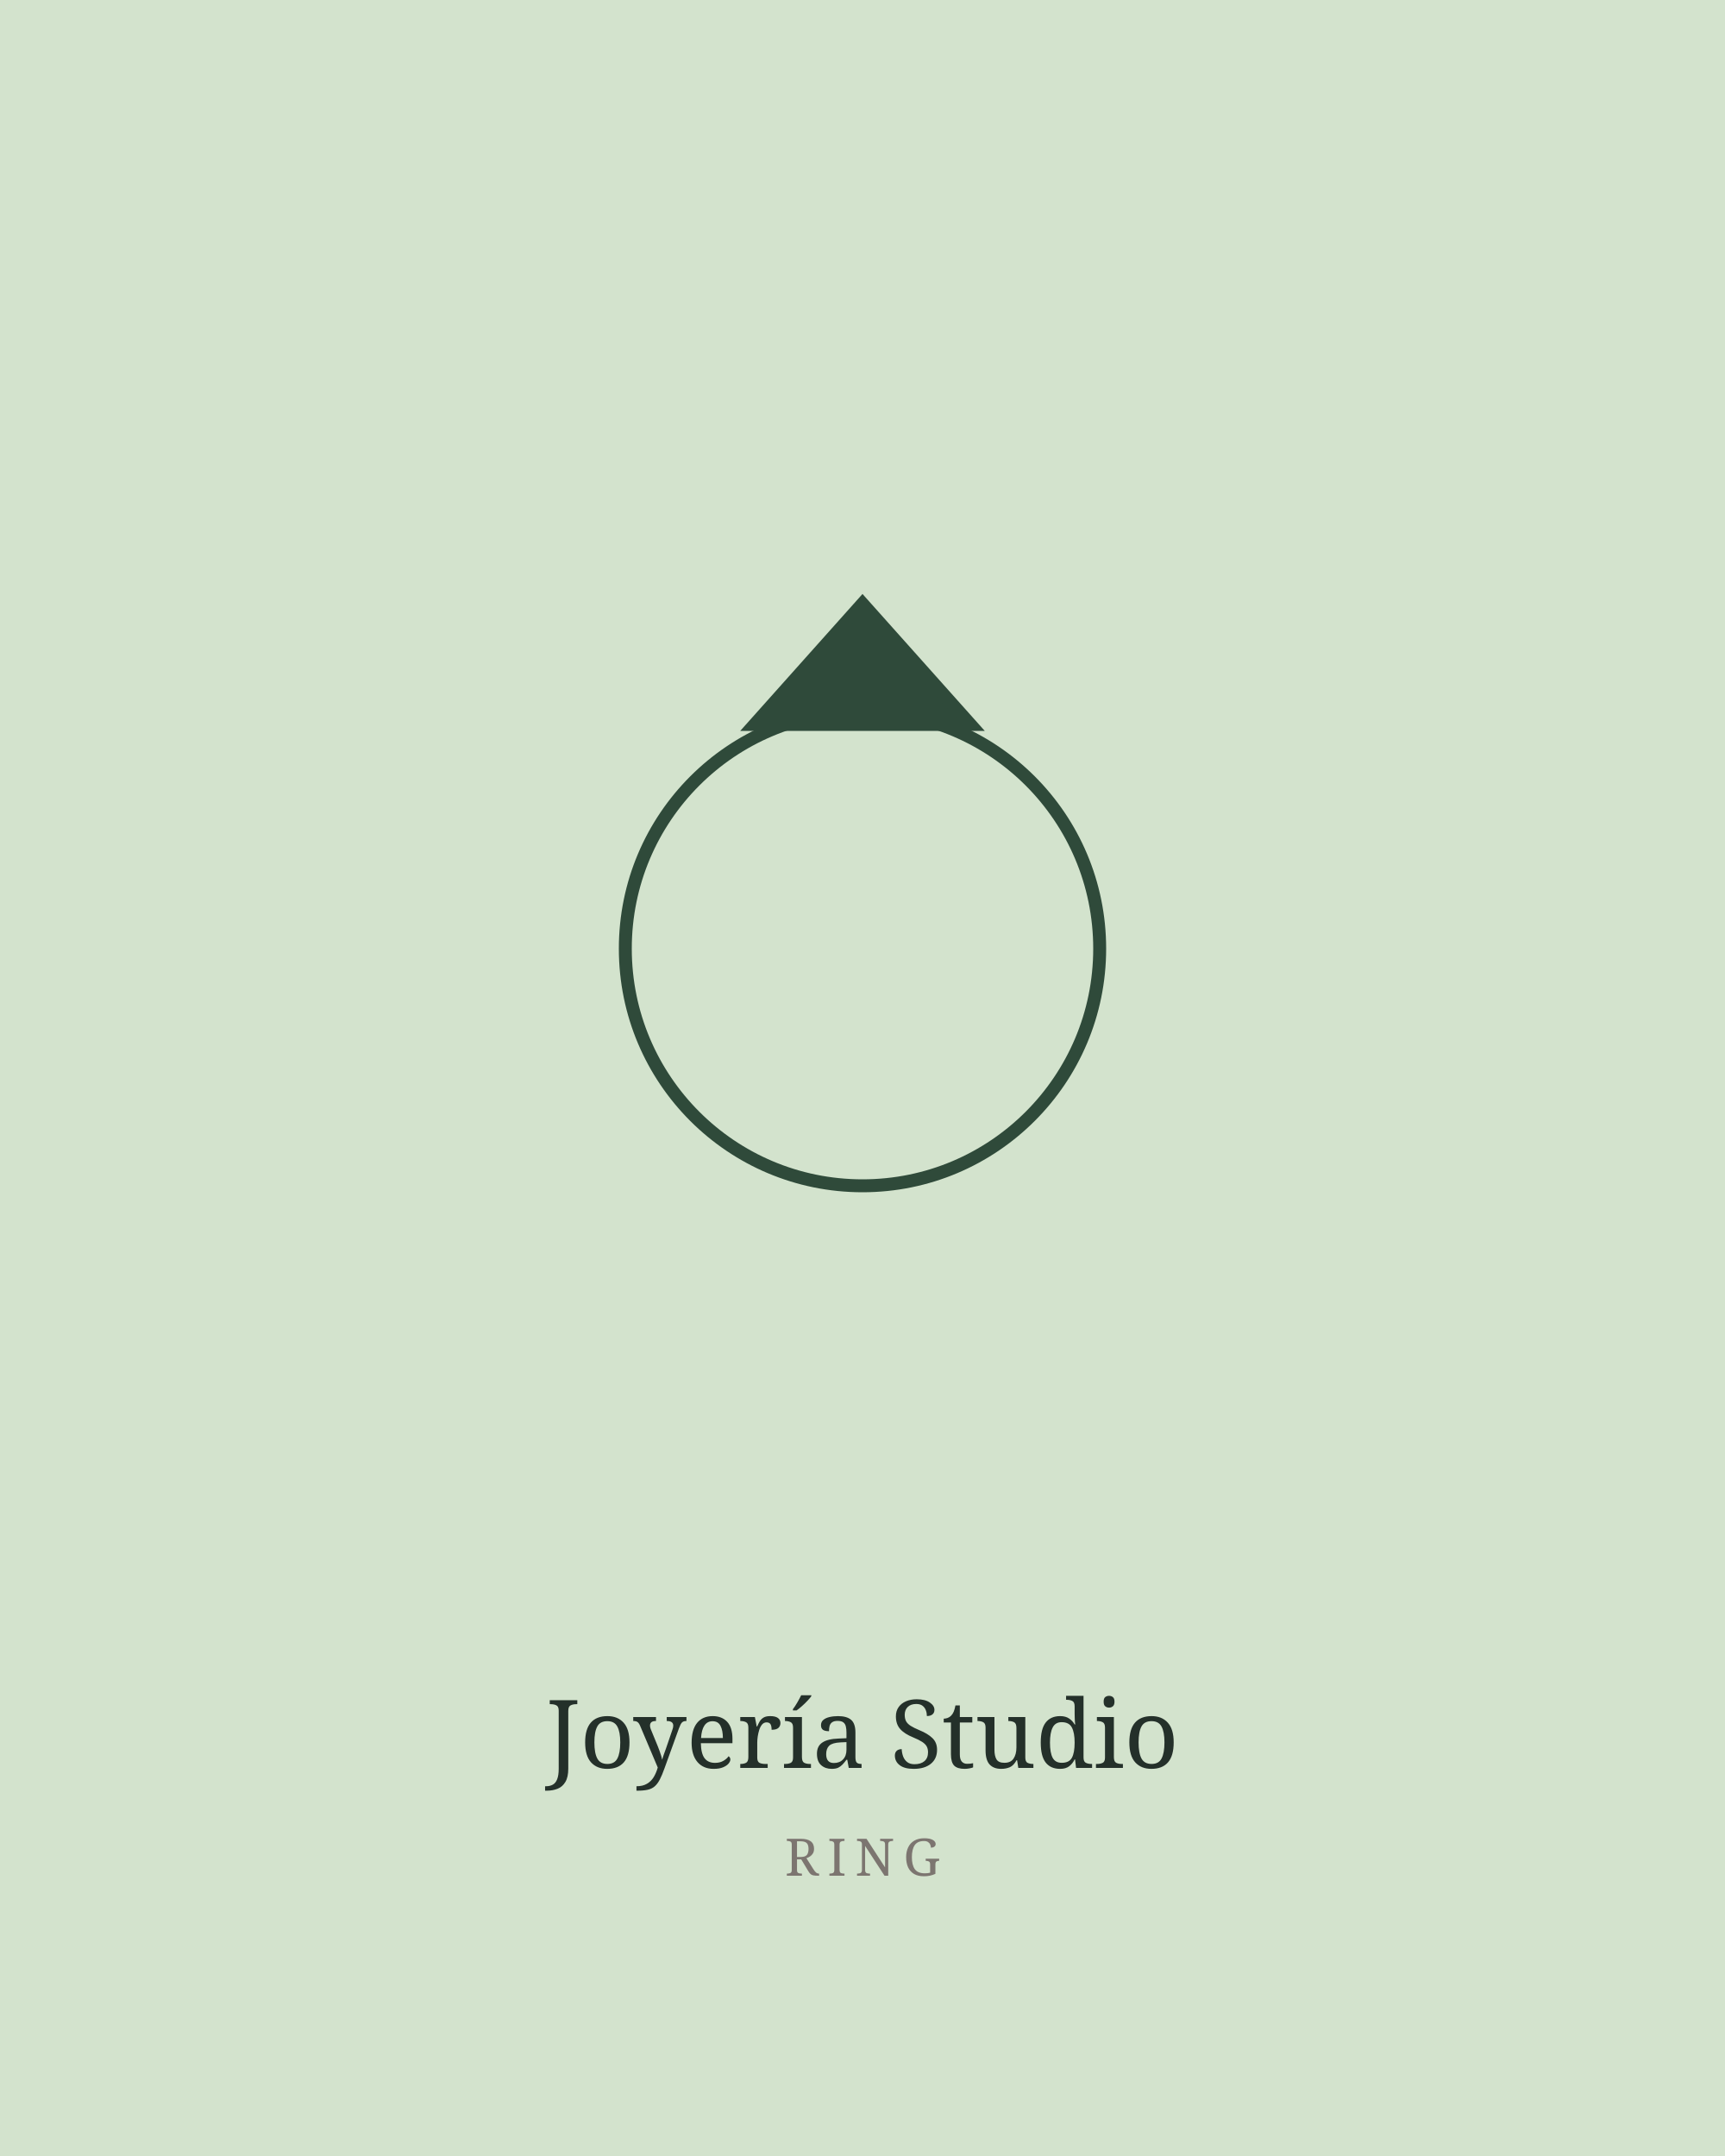
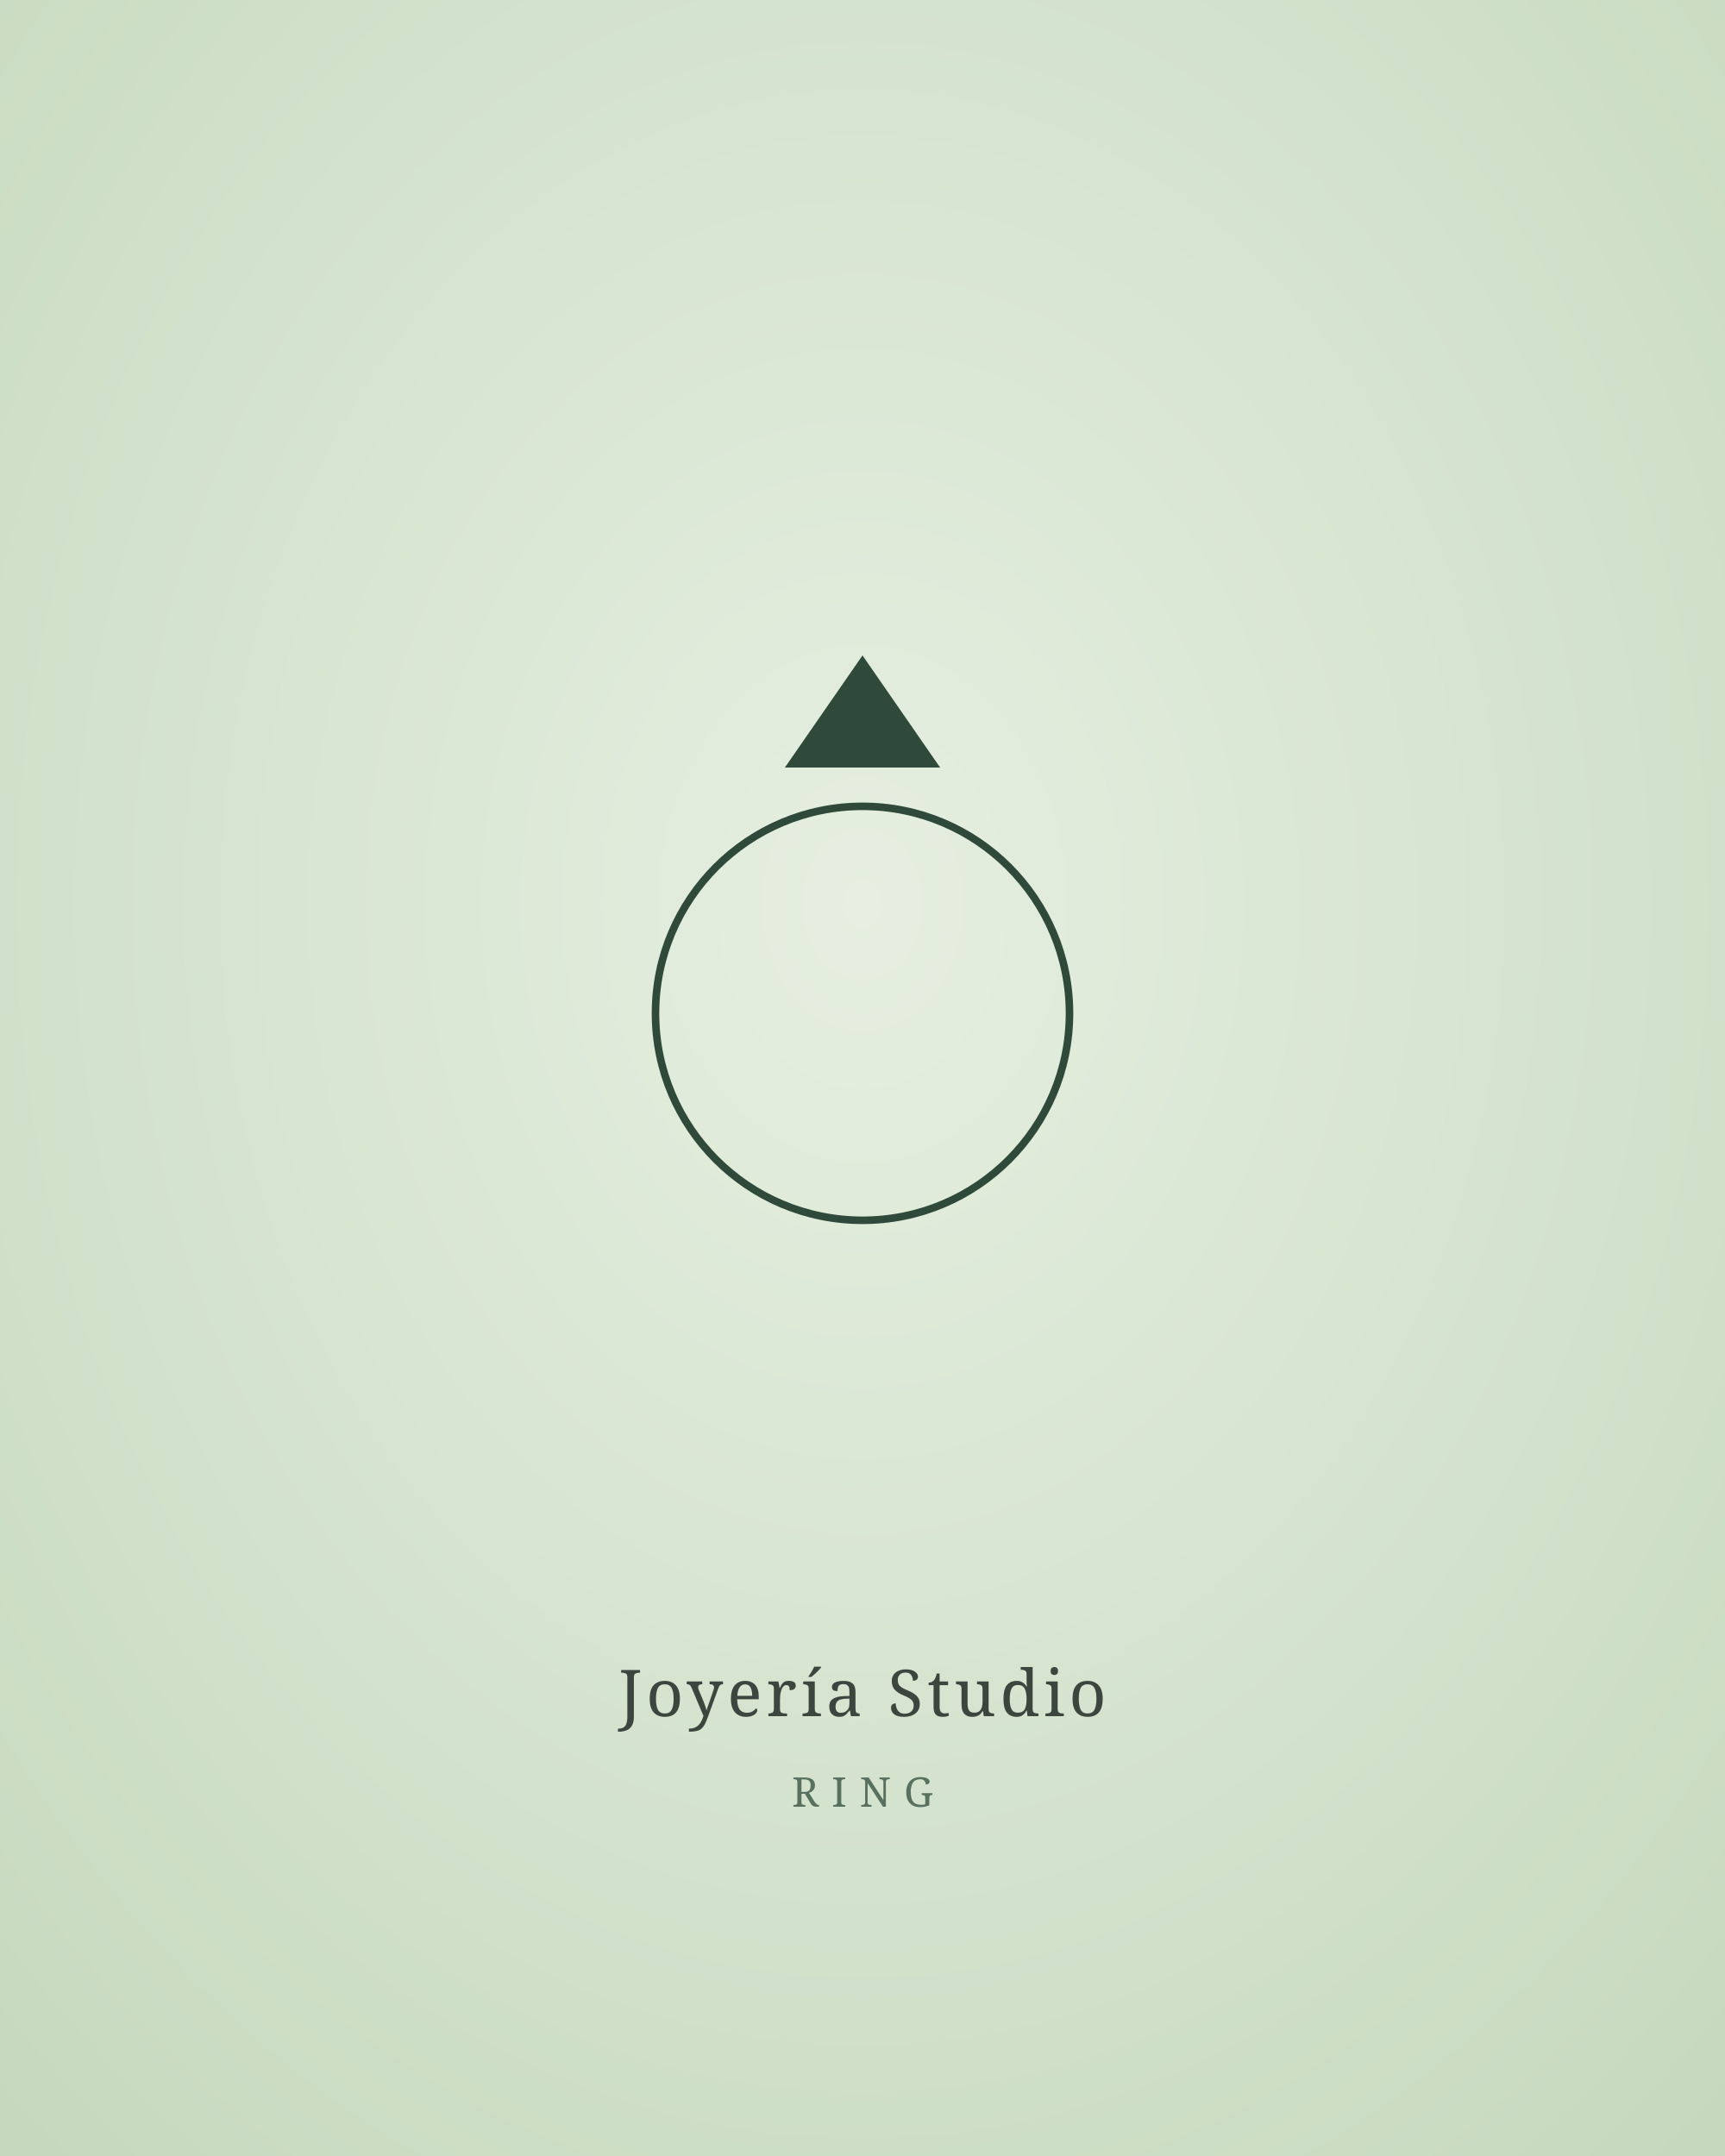
<svg xmlns="http://www.w3.org/2000/svg" width="400" height="500" viewBox="0 0 400 500">
-   <rect width="400" height="500" fill="#d3e3cd" />
-   <g stroke="#2f4a3a" stroke-width="3" fill="none">
-     <circle cx="200" cy="220" r="55" />
-     <path d="M175 168 L200 140 L225 168 Z" fill="#2f4a3a" />
+   <defs>
+     <radialGradient id="bg-ring" cx="50%" cy="42%" r="75%">
+       <stop offset="0%" stop-color="#e6efe1" />
+       <stop offset="100%" stop-color="#c6d9be" />
+     </radialGradient>
+   </defs>
+   <rect width="400" height="500" fill="url(#bg-ring)" />
+   <g stroke="#2f4a3a" stroke-width="1.75" fill="none">
+     <circle cx="200" cy="235" r="48" />
+     <path d="M182 178 L200 152 L218 178 Z" fill="#2f4a3a" stroke="none" />
  </g>
-   <text x="200" y="410" text-anchor="middle" font-family="Georgia, serif" font-size="22" fill="#24302a">Joyería Studio</text>
-   <text x="200" y="435" text-anchor="middle" font-family="Georgia, serif" font-size="12" letter-spacing="2" fill="#7c7570">RING</text>
+   <text x="200" y="398" text-anchor="middle" font-family="Georgia, serif" font-size="15" letter-spacing="1" fill="#3c463f">Joyería Studio</text>
+   <text x="200" y="419" text-anchor="middle" font-family="Georgia, serif" font-size="9.5" letter-spacing="3" fill="#2f4a3a" opacity="0.75">RING</text>
</svg>
